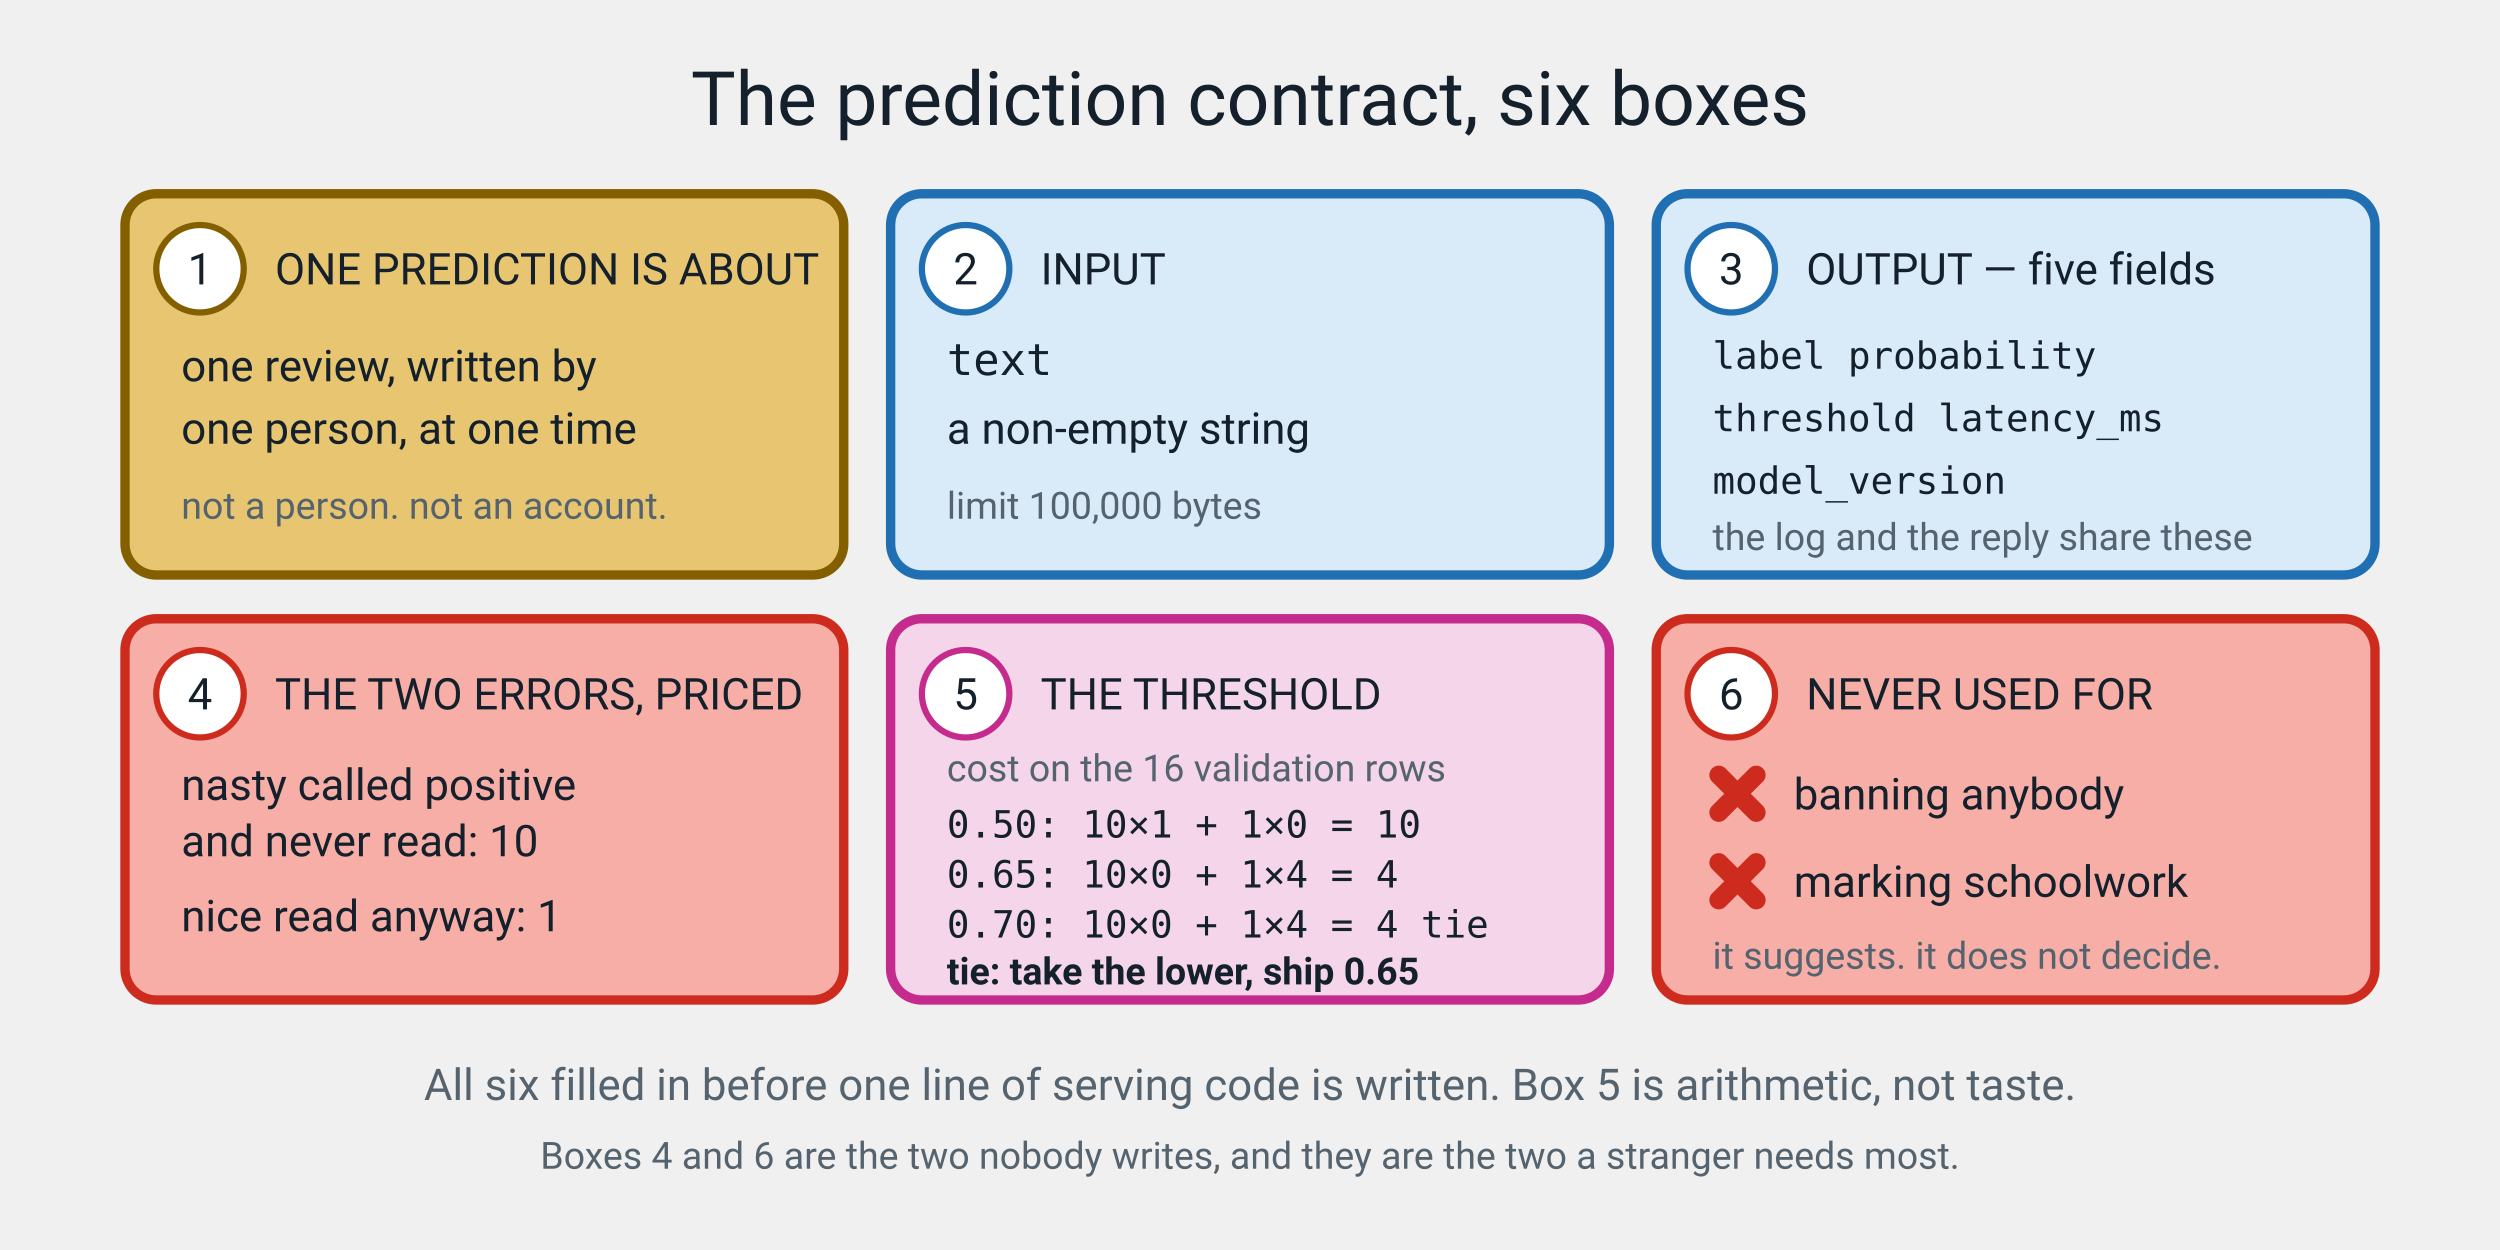
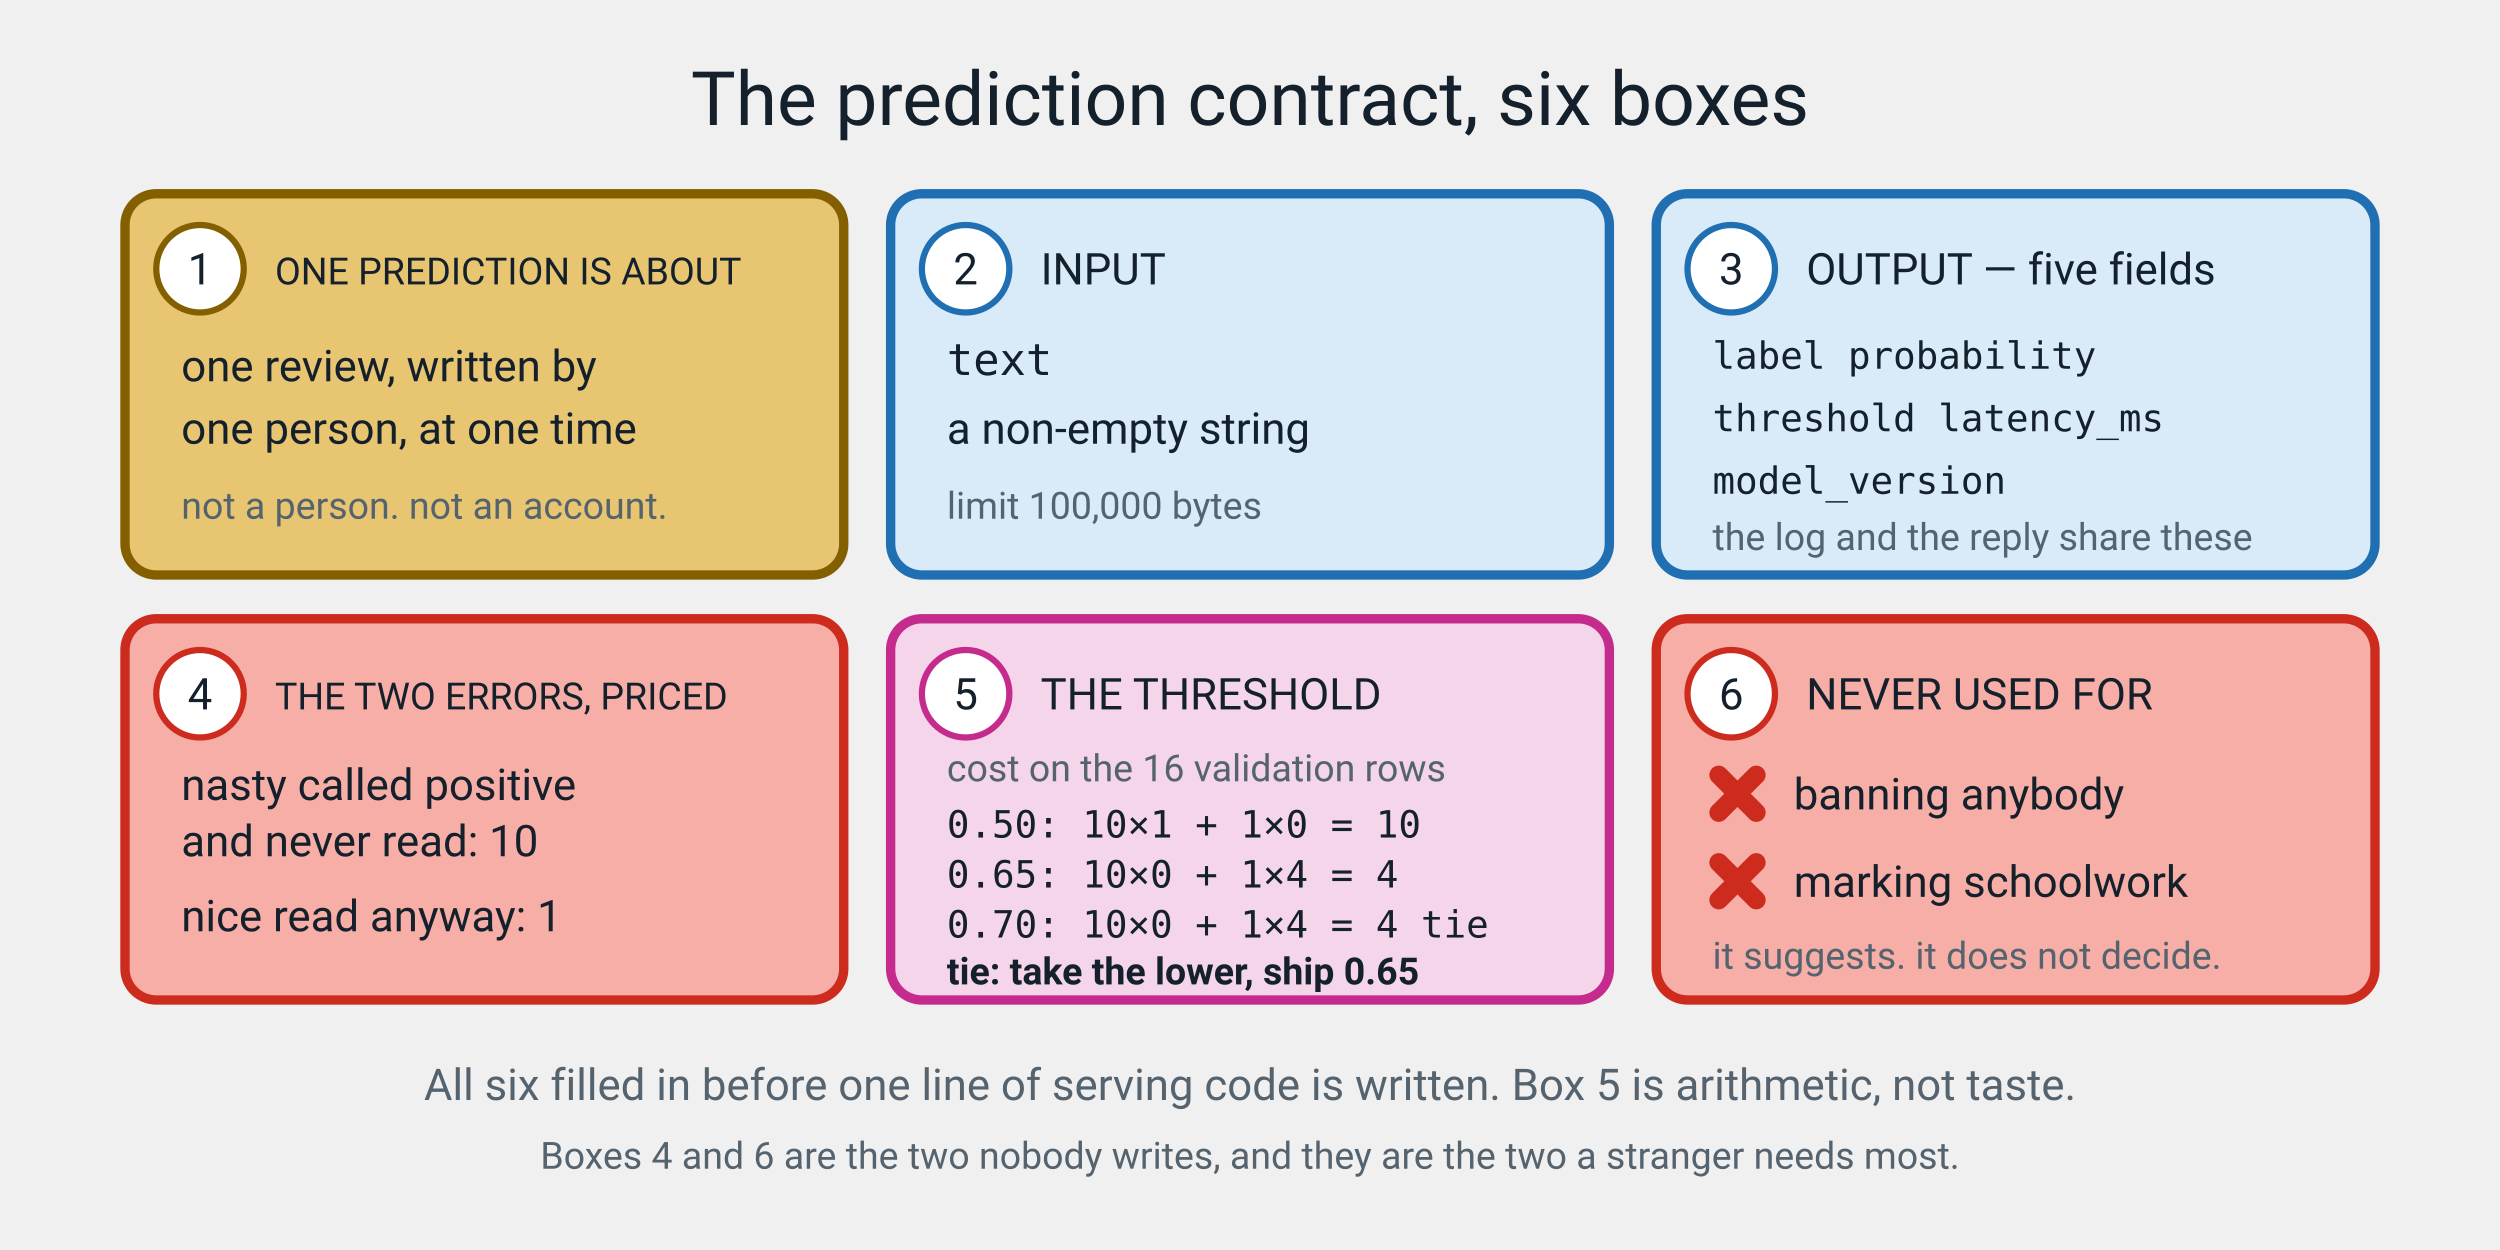
<svg xmlns="http://www.w3.org/2000/svg" viewBox="0 0 800 400" role="img">
  <text x="400" y="40" font-family="ui-sans-serif, system-ui, -apple-system, 'Segoe UI', Roboto, sans-serif" font-size="24" fill="#14202B" text-anchor="middle">The prediction contract, six boxes</text>
  <rect x="40" y="62" width="230" height="122" rx="10" fill="#E8C671" stroke="#845F00" stroke-width="3" stroke-linejoin="round" />
  <circle cx="64" cy="86" r="14" fill="#FFFFFF" stroke="#845F00" stroke-width="2" />
  <text x="64" y="91" font-family="ui-sans-serif, system-ui, -apple-system, 'Segoe UI', Roboto, sans-serif" font-size="14" fill="#14202B" text-anchor="middle">1</text>
-   <text x="88" y="91" font-family="ui-sans-serif, system-ui, -apple-system, 'Segoe UI', Roboto, sans-serif" font-size="14" fill="#14202B">ONE PREDICTION IS ABOUT</text>
+   <text x="88" y="91" font-family="ui-sans-serif, system-ui, -apple-system, 'Segoe UI', Roboto, sans-serif" font-size="12" fill="#14202B">ONE PREDICTION IS ABOUT</text>
  <text x="58" y="122" font-family="ui-sans-serif, system-ui, -apple-system, 'Segoe UI', Roboto, sans-serif" font-size="14" fill="#14202B">one review, written by</text>
  <text x="58" y="142" font-family="ui-sans-serif, system-ui, -apple-system, 'Segoe UI', Roboto, sans-serif" font-size="14" fill="#14202B">one person, at one time</text>
  <text x="58" y="166" font-family="ui-sans-serif, system-ui, -apple-system, 'Segoe UI', Roboto, sans-serif" font-size="12" fill="#55636F">not a person. not an account.</text>
  <rect x="285" y="62" width="230" height="122" rx="10" fill="#D9EAF9" stroke="#1F6FB2" stroke-width="3" stroke-linejoin="round" />
  <circle cx="309" cy="86" r="14" fill="#FFFFFF" stroke="#1F6FB2" stroke-width="2" />
  <text x="309" y="91" font-family="ui-sans-serif, system-ui, -apple-system, 'Segoe UI', Roboto, sans-serif" font-size="14" fill="#14202B" text-anchor="middle">2</text>
  <text x="333" y="91" font-family="ui-sans-serif, system-ui, -apple-system, 'Segoe UI', Roboto, sans-serif" font-size="14" fill="#14202B">INPUT</text>
  <text x="303" y="120" font-family="ui-monospace, SFMono-Regular, Menlo, Consolas, monospace" font-size="14" fill="#14202B">text</text>
  <text x="303" y="142" font-family="ui-sans-serif, system-ui, -apple-system, 'Segoe UI', Roboto, sans-serif" font-size="14" fill="#14202B">a non-empty string</text>
  <text x="303" y="166" font-family="ui-sans-serif, system-ui, -apple-system, 'Segoe UI', Roboto, sans-serif" font-size="12" fill="#55636F">limit 100,000 bytes</text>
  <rect x="530" y="62" width="230" height="122" rx="10" fill="#D9EAF9" stroke="#1F6FB2" stroke-width="3" stroke-linejoin="round" />
  <circle cx="554" cy="86" r="14" fill="#FFFFFF" stroke="#1F6FB2" stroke-width="2" />
  <text x="554" y="91" font-family="ui-sans-serif, system-ui, -apple-system, 'Segoe UI', Roboto, sans-serif" font-size="14" fill="#14202B" text-anchor="middle">3</text>
  <text x="578" y="91" font-family="ui-sans-serif, system-ui, -apple-system, 'Segoe UI', Roboto, sans-serif" font-size="14" fill="#14202B">OUTPUT — five fields</text>
  <text x="548" y="118" font-family="ui-monospace, SFMono-Regular, Menlo, Consolas, monospace" font-size="12" fill="#14202B">label  probability</text>
  <text x="548" y="138" font-family="ui-monospace, SFMono-Regular, Menlo, Consolas, monospace" font-size="12" fill="#14202B">threshold  latency_ms</text>
  <text x="548" y="158" font-family="ui-monospace, SFMono-Regular, Menlo, Consolas, monospace" font-size="12" fill="#14202B">model_version</text>
  <text x="548" y="176" font-family="ui-sans-serif, system-ui, -apple-system, 'Segoe UI', Roboto, sans-serif" font-size="12" fill="#55636F">the log and the reply share these</text>
  <rect x="40" y="198" width="230" height="122" rx="10" fill="#F6AEA6" stroke="#CC2B1D" stroke-width="3" stroke-linejoin="round" />
  <circle cx="64" cy="222" r="14" fill="#FFFFFF" stroke="#CC2B1D" stroke-width="2" />
  <text x="64" y="227" font-family="ui-sans-serif, system-ui, -apple-system, 'Segoe UI', Roboto, sans-serif" font-size="14" fill="#14202B" text-anchor="middle">4</text>
-   <text x="88" y="227" font-family="ui-sans-serif, system-ui, -apple-system, 'Segoe UI', Roboto, sans-serif" font-size="14" fill="#14202B">THE TWO ERRORS, PRICED</text>
+   <text x="88" y="227" font-family="ui-sans-serif, system-ui, -apple-system, 'Segoe UI', Roboto, sans-serif" font-size="12" fill="#14202B">THE TWO ERRORS, PRICED</text>
  <text x="58" y="256" font-family="ui-sans-serif, system-ui, -apple-system, 'Segoe UI', Roboto, sans-serif" font-size="14" fill="#14202B">nasty called positive</text>
  <text x="58" y="274" font-family="ui-sans-serif, system-ui, -apple-system, 'Segoe UI', Roboto, sans-serif" font-size="14" fill="#14202B">and never read: 10</text>
  <text x="58" y="298" font-family="ui-sans-serif, system-ui, -apple-system, 'Segoe UI', Roboto, sans-serif" font-size="14" fill="#14202B">nice read anyway: 1</text>
  <rect x="285" y="198" width="230" height="122" rx="10" fill="#F4D5E9" stroke="#C42B8C" stroke-width="3" stroke-linejoin="round" />
  <circle cx="309" cy="222" r="14" fill="#FFFFFF" stroke="#C42B8C" stroke-width="2" />
  <text x="309" y="227" font-family="ui-sans-serif, system-ui, -apple-system, 'Segoe UI', Roboto, sans-serif" font-size="14" fill="#14202B" text-anchor="middle">5</text>
  <text x="333" y="227" font-family="ui-sans-serif, system-ui, -apple-system, 'Segoe UI', Roboto, sans-serif" font-size="14" fill="#14202B">THE THRESHOLD</text>
  <text x="303" y="250" font-family="ui-sans-serif, system-ui, -apple-system, 'Segoe UI', Roboto, sans-serif" font-size="12" fill="#55636F">cost on the 16 validation rows</text>
  <text x="303" y="268" font-family="ui-monospace, SFMono-Regular, Menlo, Consolas, monospace" font-size="12" fill="#14202B">0.50: 10×1 + 1×0 = 10</text>
  <text x="303" y="284" font-family="ui-monospace, SFMono-Regular, Menlo, Consolas, monospace" font-size="12" fill="#14202B">0.65: 10×0 + 1×4 =  4</text>
  <text x="303" y="300" font-family="ui-monospace, SFMono-Regular, Menlo, Consolas, monospace" font-size="12" fill="#14202B">0.70: 10×0 + 1×4 =  4  tie</text>
  <text x="303" y="315" font-family="ui-sans-serif, system-ui, -apple-system, 'Segoe UI', Roboto, sans-serif" font-size="12" font-weight="600" fill="#14202B">tie: take the lower, ship 0.65</text>
  <rect x="530" y="198" width="230" height="122" rx="10" fill="#F6AEA6" stroke="#CC2B1D" stroke-width="3" stroke-linejoin="round" />
  <circle cx="554" cy="222" r="14" fill="#FFFFFF" stroke="#CC2B1D" stroke-width="2" />
  <text x="554" y="227" font-family="ui-sans-serif, system-ui, -apple-system, 'Segoe UI', Roboto, sans-serif" font-size="14" fill="#14202B" text-anchor="middle">6</text>
  <text x="578" y="227" font-family="ui-sans-serif, system-ui, -apple-system, 'Segoe UI', Roboto, sans-serif" font-size="14" fill="#14202B">NEVER USED FOR</text>
  <g stroke="#CC2B1D" stroke-width="6" stroke-linecap="round">
    <line x1="550" y1="248" x2="562" y2="260" />
    <line x1="562" y1="248" x2="550" y2="260" />
    <line x1="550" y1="276" x2="562" y2="288" />
    <line x1="562" y1="276" x2="550" y2="288" />
  </g>
  <text x="574" y="259" font-family="ui-sans-serif, system-ui, -apple-system, 'Segoe UI', Roboto, sans-serif" font-size="14" fill="#14202B">banning anybody</text>
  <text x="574" y="287" font-family="ui-sans-serif, system-ui, -apple-system, 'Segoe UI', Roboto, sans-serif" font-size="14" fill="#14202B">marking schoolwork</text>
  <text x="548" y="310" font-family="ui-sans-serif, system-ui, -apple-system, 'Segoe UI', Roboto, sans-serif" font-size="12" fill="#55636F">it suggests. it does not decide.</text>
  <text x="400" y="352" font-family="ui-sans-serif, system-ui, -apple-system, 'Segoe UI', Roboto, sans-serif" font-size="14" fill="#55636F" text-anchor="middle">All six filled in before one line of serving code is written. Box 5 is arithmetic, not taste.</text>
  <text x="400" y="374" font-family="ui-sans-serif, system-ui, -apple-system, 'Segoe UI', Roboto, sans-serif" font-size="12" fill="#55636F" text-anchor="middle">Boxes 4 and 6 are the two nobody writes, and they are the two a stranger needs most.</text>
</svg>
